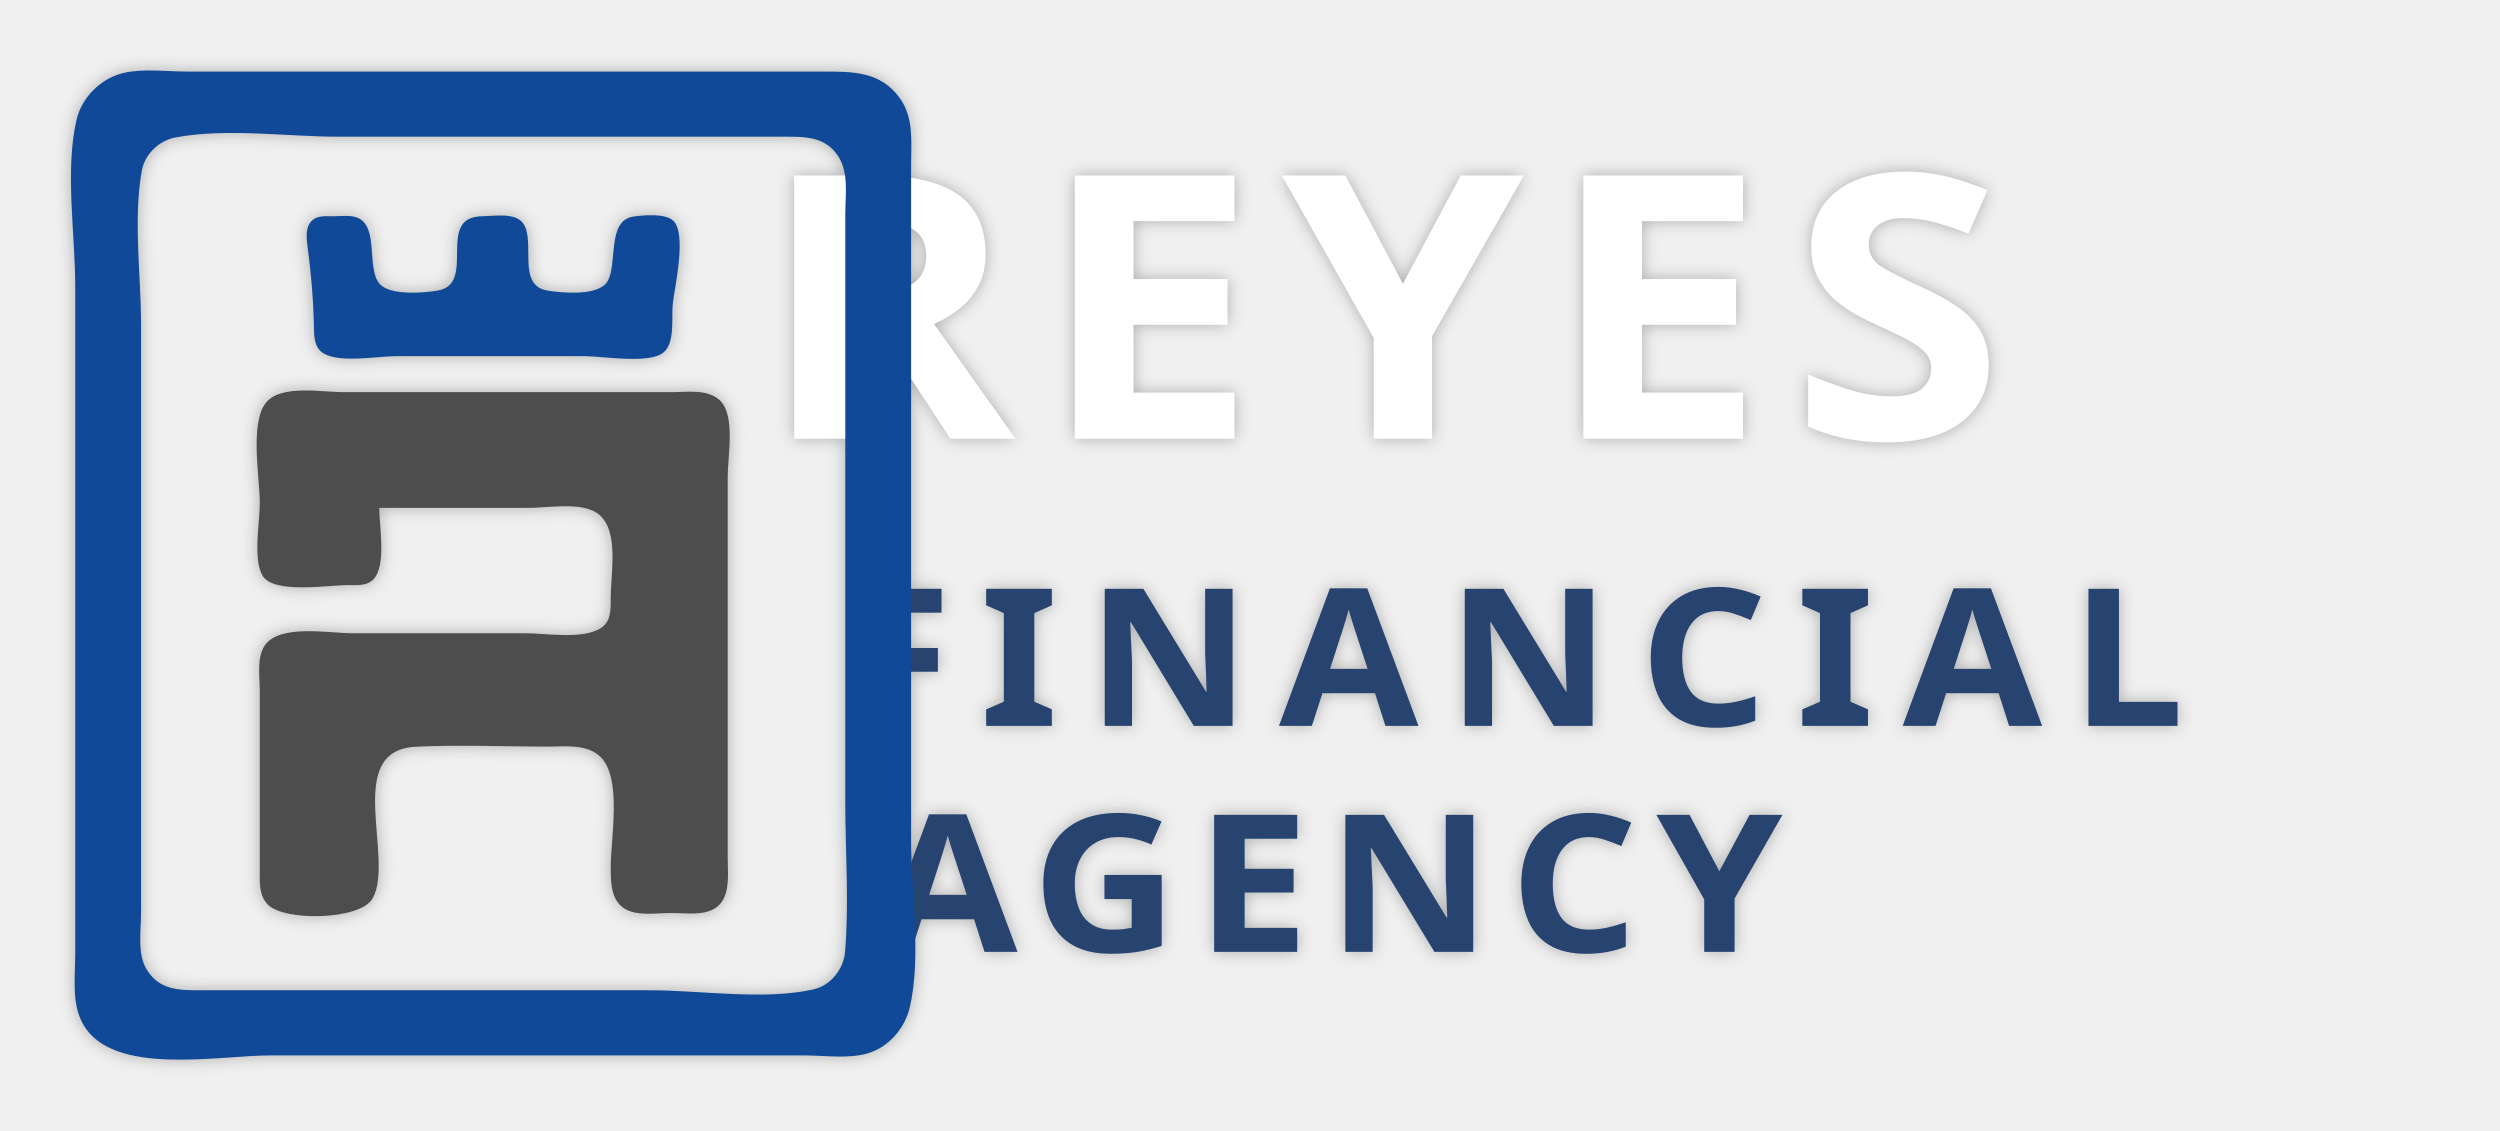
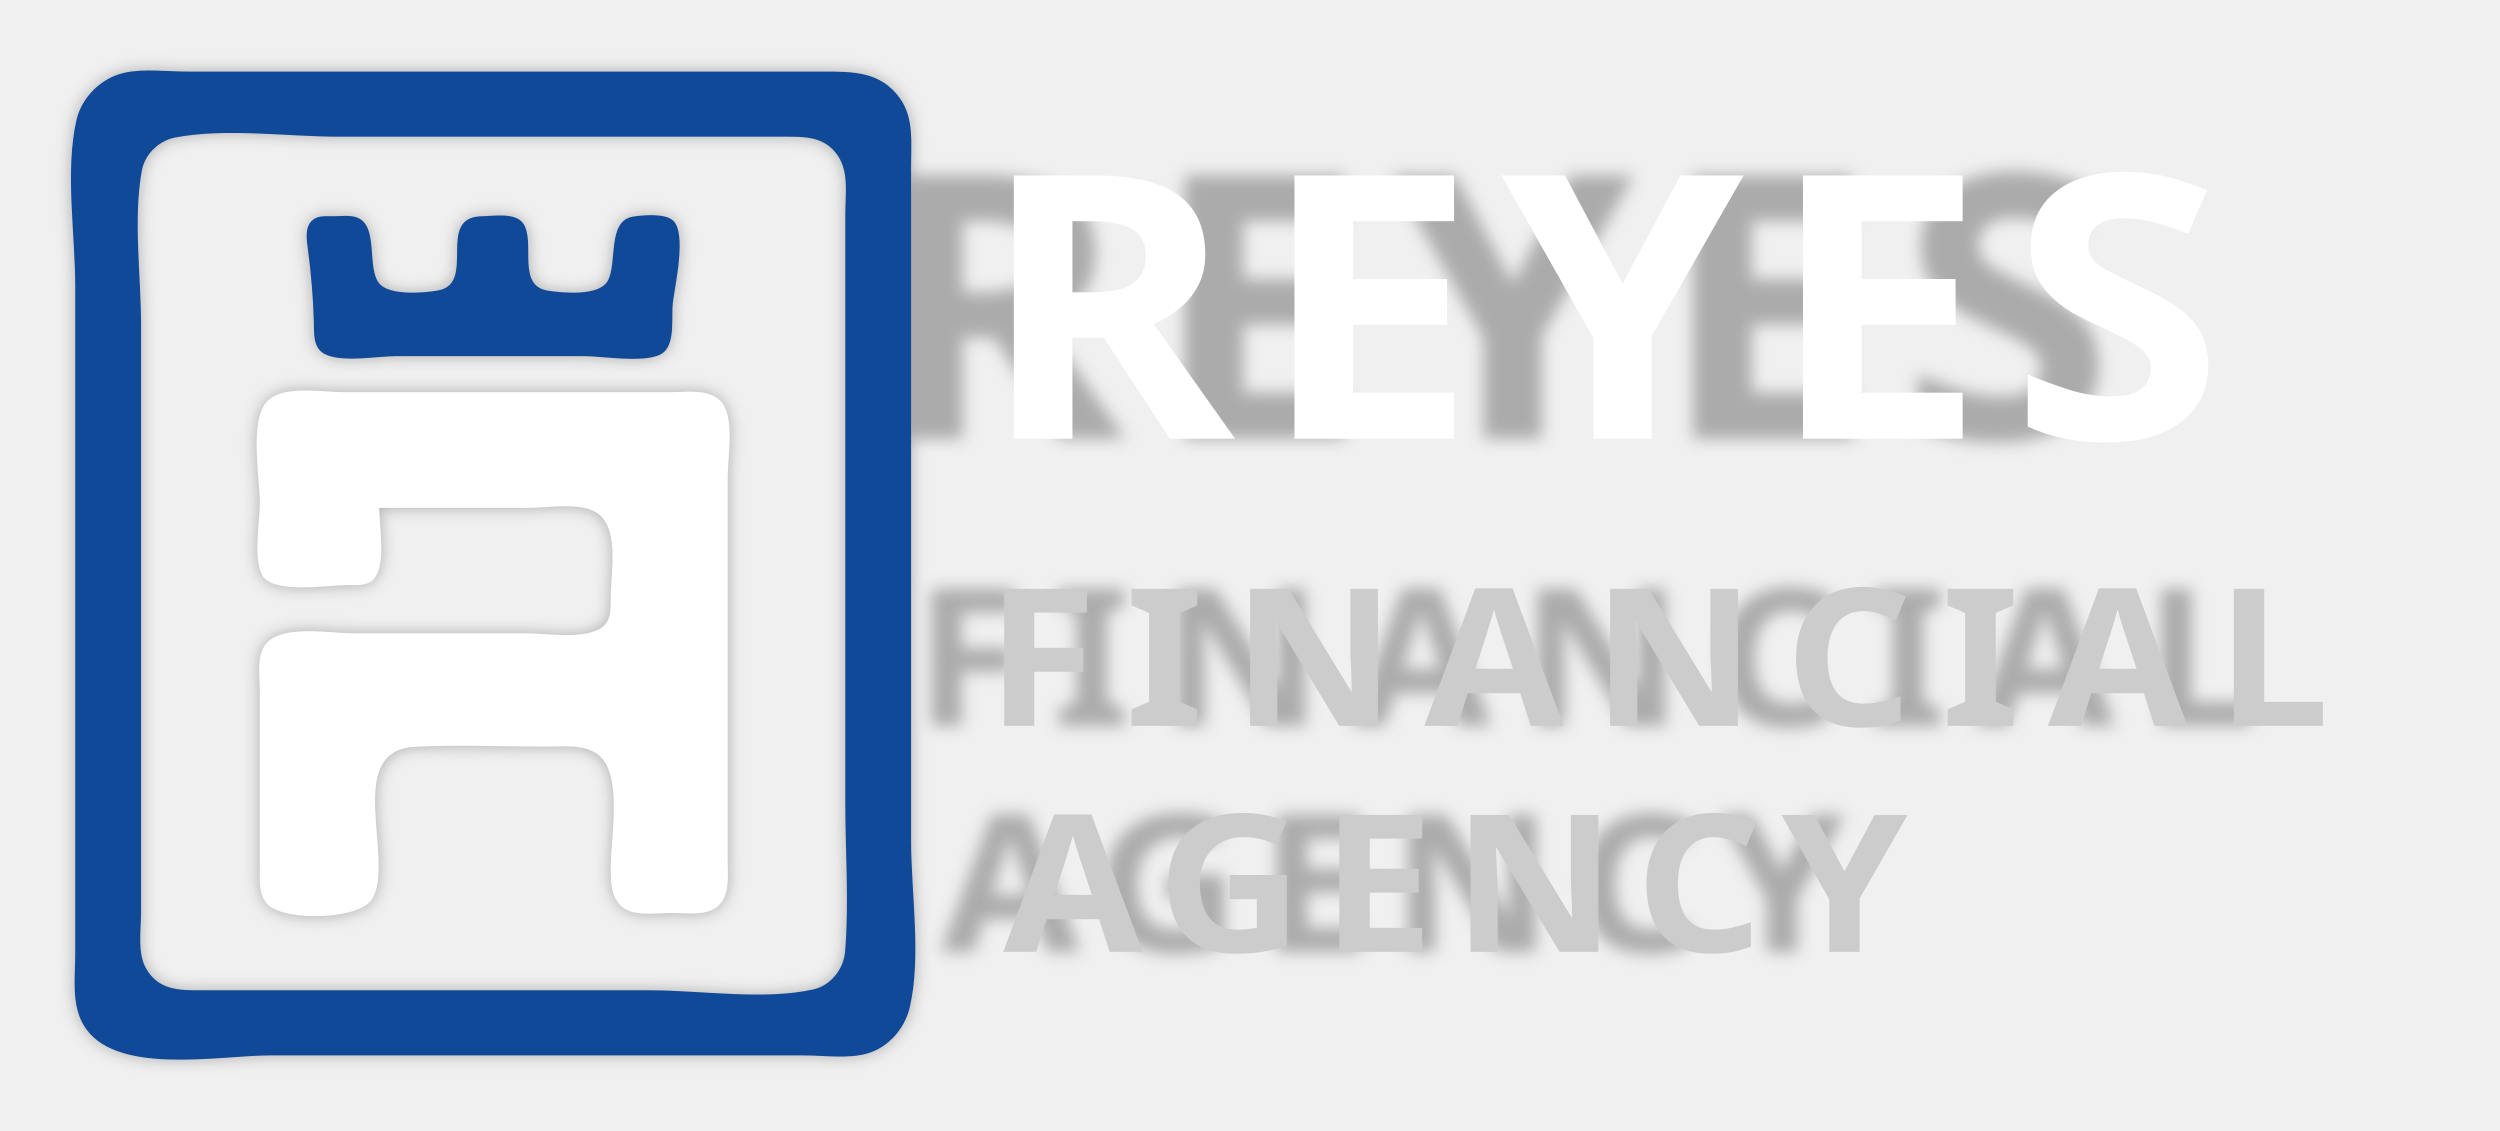
<svg xmlns="http://www.w3.org/2000/svg" width="285.75mm" height="129.175mm" viewBox="0 0 285.75 129.175" version="1.1" id="svg185" xml:space="preserve">
  <defs id="defs182">
    <clipPath clipPathUnits="userSpaceOnUse" id="clipPath1136">
      <path style="fill:none;stroke:#000000;stroke-width:0.8;stroke-linecap:round;stroke-dasharray:none;paint-order:stroke fill markers" d="m -336.734,123.885 h 110.567 v 123.915 c 0,0 -112.843,0.475 -112.347,1.335 0.497,0.86 1.78,-125.25 1.78,-125.25 z" id="path1138" />
    </clipPath>
-     <filter style="color-interpolation-filters:sRGB" id="filter1042" x="-0.008" y="-0.02" width="1.017" height="1.04">
+     <filter style="color-interpolation-filters:sRGB" id="filter1042" x="-0.008" y="-0.02" width="1.016" height="1.04">
      <feGaussianBlur stdDeviation="0.977" id="feGaussianBlur1044" />
    </filter>
  </defs>
-   <g id="layer1" transform="translate(674.6241,-343.9674)">
-     <g id="g486" transform="matrix(0.9532644,0,0,0.9532644,-359.5981,545.4376)" style="fill:#000000;filter:url(#filter1042);opacity:0.287">
-       <text xml:space="preserve" style="font-size:23.61px;font-family:'Comic Sans MS';-inkscape-font-specification:'Comic Sans MS, Normal';text-align:center;letter-spacing:3.294px;text-anchor:middle;fill:#000000;fill-opacity:0.996;stroke:none;stroke-width:0.134;stroke-linecap:round;stroke-dasharray:none;paint-order:stroke fill markers" x="-118.914" y="-127.547" id="text468" transform="scale(1.026008,0.9746513)">
-         <tspan id="tspan466" style="font-style:normal;font-variant:normal;font-weight:bold;font-stretch:normal;font-size:23.61px;font-family:'TT Rationalist Trl';-inkscape-font-specification:'TT Rationalist Trl, Bold';font-variant-ligatures:normal;font-variant-caps:normal;font-variant-numeric:normal;font-variant-east-asian:normal;fill:#000000;fill-opacity:0.996;stroke:none;stroke-width:0.134" x="-117.267" y="-127.547">FINANCIAL</tspan>
-       </text>
-       <text xml:space="preserve" style="font-size:23.61px;font-family:'Comic Sans MS';-inkscape-font-specification:'Comic Sans MS, Normal';text-align:center;letter-spacing:2.117px;text-anchor:middle;fill:#000000;fill-opacity:0.996;stroke:none;stroke-width:0.134;stroke-linecap:round;stroke-dasharray:none;paint-order:stroke fill markers" x="-143.16" y="-99.741" id="text472" transform="scale(1.026008,0.9746513)">
-         <tspan id="tspan470" style="font-style:normal;font-variant:normal;font-weight:bold;font-stretch:normal;font-size:23.61px;font-family:'TT Rationalist Trl';-inkscape-font-specification:'TT Rationalist Trl, Bold';font-variant-ligatures:normal;font-variant-caps:normal;font-variant-numeric:normal;font-variant-east-asian:normal;fill:#000000;fill-opacity:0.996;stroke:none;stroke-width:0.134" x="-142.102" y="-99.741">AGENCY</tspan>
-       </text>
-       <text xml:space="preserve" style="font-size:45.378px;font-family:'Comic Sans MS';-inkscape-font-specification:'Comic Sans MS, Normal';text-align:center;letter-spacing:2.85px;text-anchor:middle;fill:#000000;stroke:none;stroke-width:0.257;stroke-linecap:round;stroke-dasharray:none;paint-order:stroke fill markers" x="-118.552" y="-162.869" id="text476" transform="scale(1.026008,0.9746513)">
-         <tspan id="tspan474" style="font-style:normal;font-variant:normal;font-weight:bold;font-stretch:normal;font-size:45.378px;font-family:'TT Rationalist Trl';-inkscape-font-specification:'TT Rationalist Trl, Bold';font-variant-ligatures:normal;font-variant-caps:normal;font-variant-numeric:normal;font-variant-east-asian:normal;fill:#000000;stroke:none;stroke-width:0.257" x="-117.127" y="-162.869">REYES</tspan>
-       </text>
-       <g id="g484" transform="translate(349.2267,-369.4901)" style="fill:#000000">
-         <path style="fill:#000000;fill-opacity:1;stroke:none;stroke-width:0.291" d="m -641.993,184.37 c -1.261,0.763 -0.935,2.547 -0.775,3.751 0.373,2.815 0.629,5.835 0.704,8.674 0.034,1.294 -0.116,2.994 1.212,3.751 2.003,1.14 6.445,0.297 8.727,0.297 h 22.499 c 2.182,0 7.821,0.993 9.516,-0.463 1.396,-1.2 0.892,-4.267 1.087,-5.897 0.248,-2.078 1.708,-8.388 0.018,-9.905 -0.968,-0.868 -3.565,-0.65 -4.775,-0.461 -3.162,0.495 -1.854,5.638 -3.057,7.732 -1.048,1.824 -5.342,1.429 -7.171,1.145 -3.772,-0.585 -1.458,-5.765 -2.919,-8.01 -0.915,-1.406 -3.522,-0.929 -4.971,-0.909 -5.638,0.078 -0.586,8.041 -5.261,8.896 -1.726,0.315 -5.911,0.645 -7.088,-0.867 -1.504,-1.933 -0.021,-6.804 -2.585,-7.855 -0.846,-0.347 -1.994,-0.176 -2.89,-0.174 -0.729,10e-4 -1.619,-0.097 -2.271,0.297" id="path478" />
-         <path style="fill:#000000;fill-opacity:1;stroke:none;stroke-width:0.291" d="m -634.228,219.04 h 17.824 c 2.291,0 5.793,-0.642 7.888,0.381 3.254,1.589 2.048,7.352 2.047,10.317 -5.9e-4,1.517 0.102,3.089 -1.474,3.882 -2.319,1.168 -6.209,0.455 -8.753,0.455 h -20.746 c -2.758,0 -8.765,-1.145 -10.516,1.476 -0.989,1.48 -0.587,3.776 -0.587,5.463 v 12.143 9.252 c 0,1.468 -0.151,3.092 0.992,4.223 2.032,2.01 11.099,1.836 12.54,-0.78 2.671,-4.85 -3.588,-17.752 5.168,-18.176 5.233,-0.254 10.539,-0.012 15.778,-0.012 2.086,0 4.731,-0.358 6.366,1.222 2.624,2.536 1.23,9.848 1.231,13.234 8.7e-4,2.028 0.027,4.494 2.342,5.29 1.477,0.508 3.419,0.203 4.963,0.203 1.389,0 3.042,0.233 4.382,-0.189 2.844,-0.894 2.339,-4.14 2.339,-6.461 V 241.302 215.281 c 0,-2.388 0.958,-7.366 -0.943,-9.138 -1.489,-1.388 -3.906,-0.981 -5.777,-0.981 h -14.025 -25.421 c -2.501,0 -7.367,-0.923 -9.159,1.222 -2.025,2.421 -0.775,9.061 -0.775,12.078 0,2.31 -0.835,6.606 0.3,8.657 1.27,2.296 7.917,1.175 10.219,1.174 1.05,-5.8e-4 2.286,0.147 3.087,-0.67 1.612,-1.645 0.711,-6.431 0.711,-8.582" id="path480" />
-         <path style="fill:#000000;fill-opacity:1;stroke:none;stroke-width:0.291" d="m -664.832,166.879 c -2.739,0.622 -5.06,2.919 -5.689,5.629 -1.403,6.047 -0.155,13.74 -0.155,19.95 v 63.029 17.058 c 0,2.754 -0.466,5.883 0.931,8.384 3.526,6.313 16.265,3.759 22.445,3.759 h 49.088 14.902 c 2.391,0 5.285,0.432 7.597,-0.228 2.564,-0.733 4.515,-3.01 5.105,-5.554 1.403,-6.047 0.155,-13.74 0.155,-19.95 v -64.475 -16.48 c 0,-2.751 0.358,-5.724 -1.355,-8.095 -2.311,-3.197 -5.591,-3.181 -9.164,-3.181 h -13.441 -47.627 -15.194 c -2.421,0 -5.23,-0.385 -7.597,0.153 m 6.136,7.752 c 6.077,-1.161 13.382,-0.098 19.577,-0.098 h 40.615 12.856 c 2.532,0 4.883,-0.025 6.437,2.317 1.315,1.983 0.868,4.677 0.868,6.935 v 14.456 56.09 c 0,5.913 0.464,12.034 -0.027,17.926 -0.171,2.051 -1.686,4.038 -3.771,4.512 -5.909,1.343 -13.506,0.114 -19.577,0.114 h -41.199 -12.564 c -2.694,0 -5.171,0.035 -6.694,-2.602 -1.076,-1.863 -0.611,-4.584 -0.611,-6.65 V 252.596 197.084 c 0,-5.896 -0.962,-12.706 0.096,-18.504 0.354,-1.939 2.041,-3.576 3.995,-3.949" id="path482" />
-       </g>
-     </g>
-     <g id="g464" transform="matrix(0.9532644,0,0,0.9532644,-359.5981,545.4376)">
-       <text xml:space="preserve" style="font-size:23.61px;font-family:'Comic Sans MS';-inkscape-font-specification:'Comic Sans MS, Normal';text-align:center;letter-spacing:3.294px;text-anchor:middle;fill:#274471;fill-opacity:0.996;stroke:none;stroke-width:0.134;stroke-linecap:round;stroke-dasharray:none;paint-order:stroke fill markers" x="-118.914" y="-127.547" id="text446" transform="scale(1.026008,0.9746513)">
-         <tspan id="tspan444" style="font-style:normal;font-variant:normal;font-weight:bold;font-stretch:normal;font-size:23.61px;font-family:'TT Rationalist Trl';-inkscape-font-specification:'TT Rationalist Trl, Bold';font-variant-ligatures:normal;font-variant-caps:normal;font-variant-numeric:normal;font-variant-east-asian:normal;fill:#274471;fill-opacity:0.996;stroke:none;stroke-width:0.134" x="-117.267" y="-127.547">FINANCIAL</tspan>
-       </text>
-       <text xml:space="preserve" style="font-size:23.61px;font-family:'Comic Sans MS';-inkscape-font-specification:'Comic Sans MS, Normal';text-align:center;letter-spacing:2.117px;text-anchor:middle;fill:#274471;fill-opacity:0.996;stroke:none;stroke-width:0.134;stroke-linecap:round;stroke-dasharray:none;paint-order:stroke fill markers" x="-143.16" y="-99.741" id="text450" transform="scale(1.026008,0.9746513)">
-         <tspan id="tspan448" style="font-style:normal;font-variant:normal;font-weight:bold;font-stretch:normal;font-size:23.61px;font-family:'TT Rationalist Trl';-inkscape-font-specification:'TT Rationalist Trl, Bold';font-variant-ligatures:normal;font-variant-caps:normal;font-variant-numeric:normal;font-variant-east-asian:normal;fill:#274471;fill-opacity:0.996;stroke:none;stroke-width:0.134" x="-142.102" y="-99.741">AGENCY</tspan>
-       </text>
-       <text xml:space="preserve" style="font-size:45.378px;font-family:'Comic Sans MS';-inkscape-font-specification:'Comic Sans MS, Normal';text-align:center;letter-spacing:2.85px;text-anchor:middle;fill:#ffffff;stroke:none;stroke-width:0.257;stroke-linecap:round;stroke-dasharray:none;paint-order:stroke fill markers" x="-118.552" y="-162.869" id="text454" transform="scale(1.026008,0.9746513)">
-         <tspan id="tspan452" style="font-style:normal;font-variant:normal;font-weight:bold;font-stretch:normal;font-size:45.378px;font-family:'TT Rationalist Trl';-inkscape-font-specification:'TT Rationalist Trl, Bold';font-variant-ligatures:normal;font-variant-caps:normal;font-variant-numeric:normal;font-variant-east-asian:normal;fill:#ffffff;stroke:none;stroke-width:0.257" x="-117.127" y="-162.869">REYES</tspan>
-       </text>
-       <g id="g462" transform="translate(349.2267,-369.4901)">
-         <path style="fill:#104998;fill-opacity:1;stroke:none;stroke-width:0.291" d="m -641.993,184.37 c -1.261,0.763 -0.935,2.547 -0.775,3.751 0.373,2.815 0.629,5.835 0.704,8.674 0.034,1.294 -0.116,2.994 1.212,3.751 2.003,1.14 6.445,0.297 8.727,0.297 h 22.499 c 2.182,0 7.821,0.993 9.516,-0.463 1.396,-1.2 0.892,-4.267 1.087,-5.897 0.248,-2.078 1.708,-8.388 0.018,-9.905 -0.968,-0.868 -3.565,-0.65 -4.775,-0.461 -3.162,0.495 -1.854,5.638 -3.057,7.732 -1.048,1.824 -5.342,1.429 -7.171,1.145 -3.772,-0.585 -1.458,-5.765 -2.919,-8.01 -0.915,-1.406 -3.522,-0.929 -4.971,-0.909 -5.638,0.078 -0.586,8.041 -5.261,8.896 -1.726,0.315 -5.911,0.645 -7.088,-0.867 -1.504,-1.933 -0.021,-6.804 -2.585,-7.855 -0.846,-0.347 -1.994,-0.176 -2.89,-0.174 -0.729,10e-4 -1.619,-0.097 -2.271,0.297" id="path456" />
-         <path style="fill:#4d4d4d;fill-opacity:1;stroke:none;stroke-width:0.291" d="m -634.228,219.04 h 17.824 c 2.291,0 5.793,-0.642 7.888,0.381 3.254,1.589 2.048,7.352 2.047,10.317 -5.9e-4,1.517 0.102,3.089 -1.474,3.882 -2.319,1.168 -6.209,0.455 -8.753,0.455 h -20.746 c -2.758,0 -8.765,-1.145 -10.516,1.476 -0.989,1.48 -0.587,3.776 -0.587,5.463 v 12.143 9.252 c 0,1.468 -0.151,3.092 0.992,4.223 2.032,2.01 11.099,1.836 12.54,-0.78 2.671,-4.85 -3.588,-17.752 5.168,-18.176 5.233,-0.254 10.539,-0.012 15.778,-0.012 2.086,0 4.731,-0.358 6.366,1.222 2.624,2.536 1.23,9.848 1.231,13.234 8.7e-4,2.028 0.027,4.494 2.342,5.29 1.477,0.508 3.419,0.203 4.963,0.203 1.389,0 3.042,0.233 4.382,-0.189 2.844,-0.894 2.339,-4.14 2.339,-6.461 V 241.302 215.281 c 0,-2.388 0.958,-7.366 -0.943,-9.138 -1.489,-1.388 -3.906,-0.981 -5.777,-0.981 h -14.025 -25.421 c -2.501,0 -7.367,-0.923 -9.159,1.222 -2.025,2.421 -0.775,9.061 -0.775,12.078 0,2.31 -0.835,6.606 0.3,8.657 1.27,2.296 7.917,1.175 10.219,1.174 1.05,-5.8e-4 2.286,0.147 3.087,-0.67 1.612,-1.645 0.711,-6.431 0.711,-8.582" id="path458" />
-         <path style="fill:#104998;fill-opacity:1;stroke:none;stroke-width:0.291" d="m -664.832,166.879 c -2.739,0.622 -5.06,2.919 -5.689,5.629 -1.403,6.047 -0.155,13.74 -0.155,19.95 v 63.029 17.058 c 0,2.754 -0.466,5.883 0.931,8.384 3.526,6.313 16.265,3.759 22.445,3.759 h 49.088 14.902 c 2.391,0 5.285,0.432 7.597,-0.228 2.564,-0.733 4.515,-3.01 5.105,-5.554 1.403,-6.047 0.155,-13.74 0.155,-19.95 v -64.475 -16.48 c 0,-2.751 0.358,-5.724 -1.355,-8.095 -2.311,-3.197 -5.591,-3.181 -9.164,-3.181 h -13.441 -47.627 -15.194 c -2.421,0 -5.23,-0.385 -7.597,0.153 m 6.136,7.752 c 6.077,-1.161 13.382,-0.098 19.577,-0.098 h 40.615 12.856 c 2.532,0 4.883,-0.025 6.437,2.317 1.315,1.983 0.868,4.677 0.868,6.935 v 14.456 56.09 c 0,5.913 0.464,12.034 -0.027,17.926 -0.171,2.051 -1.686,4.038 -3.771,4.512 -5.909,1.343 -13.506,0.114 -19.577,0.114 h -41.199 -12.564 c -2.694,0 -5.171,0.035 -6.694,-2.602 -1.076,-1.863 -0.611,-4.584 -0.611,-6.65 V 252.596 197.084 c 0,-5.896 -0.962,-12.706 0.096,-18.504 0.354,-1.939 2.041,-3.576 3.995,-3.949" id="path460" />
-       </g>
+   <g id="g486" transform="matrix(0.9532644,0,0,0.9532644,315.0261,201.4703)" style="opacity:0.287;fill:#000000;filter:url(#filter1042)">
+     <text xml:space="preserve" style="font-size:23.61px;font-family:'Comic Sans MS';-inkscape-font-specification:'Comic Sans MS, Normal';text-align:center;letter-spacing:3.294px;text-anchor:middle;fill:#000000;fill-opacity:0.996;stroke:none;stroke-width:0.134;stroke-linecap:round;stroke-dasharray:none;paint-order:stroke fill markers" x="-118.914" y="-127.547" id="text468" transform="scale(1.026008,0.9746513)">
+       <tspan id="tspan466" style="font-style:normal;font-variant:normal;font-weight:bold;font-stretch:normal;font-size:23.61px;font-family:'TT Rationalist Trl';-inkscape-font-specification:'TT Rationalist Trl, Bold';font-variant-ligatures:normal;font-variant-caps:normal;font-variant-numeric:normal;font-variant-east-asian:normal;fill:#000000;fill-opacity:0.996;stroke:none;stroke-width:0.134" x="-117.267" y="-127.547">FINANCIAL</tspan>
+     </text>
+     <text xml:space="preserve" style="font-size:23.61px;font-family:'Comic Sans MS';-inkscape-font-specification:'Comic Sans MS, Normal';text-align:center;letter-spacing:2.117px;text-anchor:middle;fill:#000000;fill-opacity:0.996;stroke:none;stroke-width:0.134;stroke-linecap:round;stroke-dasharray:none;paint-order:stroke fill markers" x="-143.16" y="-99.741" id="text472" transform="scale(1.026008,0.9746513)">
+       <tspan id="tspan470" style="font-style:normal;font-variant:normal;font-weight:bold;font-stretch:normal;font-size:23.61px;font-family:'TT Rationalist Trl';-inkscape-font-specification:'TT Rationalist Trl, Bold';font-variant-ligatures:normal;font-variant-caps:normal;font-variant-numeric:normal;font-variant-east-asian:normal;fill:#000000;fill-opacity:0.996;stroke:none;stroke-width:0.134" x="-142.102" y="-99.741">AGENCY</tspan>
+     </text>
+     <text xml:space="preserve" style="font-size:45.378px;font-family:'Comic Sans MS';-inkscape-font-specification:'Comic Sans MS, Normal';text-align:center;letter-spacing:2.85px;text-anchor:middle;fill:#000000;stroke:none;stroke-width:0.257;stroke-linecap:round;stroke-dasharray:none;paint-order:stroke fill markers" x="-118.552" y="-162.869" id="text476" transform="scale(1.026008,0.9746513)">
+       <tspan id="tspan474" style="font-style:normal;font-variant:normal;font-weight:bold;font-stretch:normal;font-size:45.378px;font-family:'TT Rationalist Trl';-inkscape-font-specification:'TT Rationalist Trl, Bold';font-variant-ligatures:normal;font-variant-caps:normal;font-variant-numeric:normal;font-variant-east-asian:normal;fill:#000000;stroke:none;stroke-width:0.257" x="-117.127" y="-162.869">REYES</tspan>
+     </text>
+     <g id="g484" transform="translate(349.2267,-369.4901)" style="fill:#000000">
+       <path style="fill:#000000;fill-opacity:1;stroke:none;stroke-width:0.291" d="m -641.993,184.37 c -1.261,0.763 -0.935,2.547 -0.775,3.751 0.373,2.815 0.629,5.835 0.704,8.674 0.034,1.294 -0.116,2.994 1.212,3.751 2.003,1.14 6.445,0.297 8.727,0.297 h 22.499 c 2.182,0 7.821,0.993 9.516,-0.463 1.396,-1.2 0.892,-4.267 1.087,-5.897 0.248,-2.078 1.708,-8.388 0.018,-9.905 -0.968,-0.868 -3.565,-0.65 -4.775,-0.461 -3.162,0.495 -1.854,5.638 -3.057,7.732 -1.048,1.824 -5.342,1.429 -7.171,1.145 -3.772,-0.585 -1.458,-5.765 -2.919,-8.01 -0.915,-1.406 -3.522,-0.929 -4.971,-0.909 -5.638,0.078 -0.586,8.041 -5.261,8.896 -1.726,0.315 -5.911,0.645 -7.088,-0.867 -1.504,-1.933 -0.021,-6.804 -2.585,-7.855 -0.846,-0.347 -1.994,-0.176 -2.89,-0.174 -0.729,10e-4 -1.619,-0.097 -2.271,0.297" id="path478" />
+       <path style="fill:#000000;fill-opacity:1;stroke:none;stroke-width:0.291" d="m -634.228,219.04 h 17.824 c 2.291,0 5.793,-0.642 7.888,0.381 3.254,1.589 2.048,7.352 2.047,10.317 -5.9e-4,1.517 0.102,3.089 -1.474,3.882 -2.319,1.168 -6.209,0.455 -8.753,0.455 h -20.746 c -2.758,0 -8.765,-1.145 -10.516,1.476 -0.989,1.48 -0.587,3.776 -0.587,5.463 v 12.143 9.252 c 0,1.468 -0.151,3.092 0.992,4.223 2.032,2.01 11.099,1.836 12.54,-0.78 2.671,-4.85 -3.588,-17.752 5.168,-18.176 5.233,-0.254 10.539,-0.012 15.778,-0.012 2.086,0 4.731,-0.358 6.366,1.222 2.624,2.536 1.23,9.848 1.231,13.234 8.7e-4,2.028 0.027,4.494 2.342,5.29 1.477,0.508 3.419,0.203 4.963,0.203 1.389,0 3.042,0.233 4.382,-0.189 2.844,-0.894 2.339,-4.14 2.339,-6.461 V 241.302 215.281 c 0,-2.388 0.958,-7.366 -0.943,-9.138 -1.489,-1.388 -3.906,-0.981 -5.777,-0.981 h -14.025 -25.421 c -2.501,0 -7.367,-0.923 -9.159,1.222 -2.025,2.421 -0.775,9.061 -0.775,12.078 0,2.31 -0.835,6.606 0.3,8.657 1.27,2.296 7.917,1.175 10.219,1.174 1.05,-5.8e-4 2.286,0.147 3.087,-0.67 1.612,-1.645 0.711,-6.431 0.711,-8.582" id="path480" />
+       <path style="fill:#000000;fill-opacity:1;stroke:none;stroke-width:0.291" d="m -664.832,166.879 c -2.739,0.622 -5.06,2.919 -5.689,5.629 -1.403,6.047 -0.155,13.74 -0.155,19.95 v 63.029 17.058 c 0,2.754 -0.466,5.883 0.931,8.384 3.526,6.313 16.265,3.759 22.445,3.759 h 49.088 14.902 c 2.391,0 5.285,0.432 7.597,-0.228 2.564,-0.733 4.515,-3.01 5.105,-5.554 1.403,-6.047 0.155,-13.74 0.155,-19.95 v -64.475 -16.48 c 0,-2.751 0.358,-5.724 -1.355,-8.095 -2.311,-3.197 -5.591,-3.181 -9.164,-3.181 h -13.441 -47.627 -15.194 c -2.421,0 -5.23,-0.385 -7.597,0.153 m 6.136,7.752 c 6.077,-1.161 13.382,-0.098 19.577,-0.098 h 40.615 12.856 c 2.532,0 4.883,-0.025 6.437,2.317 1.315,1.983 0.868,4.677 0.868,6.935 v 14.456 56.09 c 0,5.913 0.464,12.034 -0.027,17.926 -0.171,2.051 -1.686,4.038 -3.771,4.512 -5.909,1.343 -13.506,0.114 -19.577,0.114 h -41.199 -12.564 c -2.694,0 -5.171,0.035 -6.694,-2.602 -1.076,-1.863 -0.611,-4.584 -0.611,-6.65 V 252.596 197.084 c 0,-5.896 -0.962,-12.706 0.096,-18.504 0.354,-1.939 2.041,-3.576 3.995,-3.949" id="path482" />
    </g>
  </g>
+   <text xml:space="preserve" style="font-size:22.507px;font-family:'Comic Sans MS';-inkscape-font-specification:'Comic Sans MS, Normal';text-align:center;letter-spacing:3.14px;text-anchor:middle;fill:#cccccc;fill-opacity:0.996;stroke:none;stroke-width:0.128;stroke-linecap:round;stroke-dasharray:none;paint-order:stroke fill markers" x="193.684" y="85.124" id="text446" transform="scale(1.026008,0.9746513)">
+     <tspan id="tspan444" style="font-style:normal;font-variant:normal;font-weight:bold;font-stretch:normal;font-size:22.507px;font-family:'TT Rationalist Trl';-inkscape-font-specification:'TT Rationalist Trl, Bold';font-variant-ligatures:normal;font-variant-caps:normal;font-variant-numeric:normal;font-variant-east-asian:normal;fill:#cccccc;fill-opacity:0.996;stroke:none;stroke-width:0.128" x="195.254" y="85.124">FINANCIAL</tspan>
+   </text>
+   <text xml:space="preserve" style="font-size:22.507px;font-family:'Comic Sans MS';-inkscape-font-specification:'Comic Sans MS, Normal';text-align:center;letter-spacing:2.018px;text-anchor:middle;fill:#cccccc;fill-opacity:0.996;stroke:none;stroke-width:0.128;stroke-linecap:round;stroke-dasharray:none;paint-order:stroke fill markers" x="170.571" y="111.631" id="text450" transform="scale(1.026008,0.9746513)">
+     <tspan id="tspan448" style="font-style:normal;font-variant:normal;font-weight:bold;font-stretch:normal;font-size:22.507px;font-family:'TT Rationalist Trl';-inkscape-font-specification:'TT Rationalist Trl, Bold';font-variant-ligatures:normal;font-variant-caps:normal;font-variant-numeric:normal;font-variant-east-asian:normal;fill:#cccccc;fill-opacity:0.996;stroke:none;stroke-width:0.128" x="171.58" y="111.631">AGENCY</tspan>
+   </text>
+   <text xml:space="preserve" style="font-size:43.257px;font-family:'Comic Sans MS';-inkscape-font-specification:'Comic Sans MS, Normal';text-align:center;letter-spacing:2.717px;text-anchor:middle;fill:#ffffff;stroke:none;stroke-width:0.245;stroke-linecap:round;stroke-dasharray:none;paint-order:stroke fill markers" x="194.029" y="51.453" id="text454" transform="scale(1.026008,0.9746513)">
+     <tspan id="tspan452" style="font-style:normal;font-variant:normal;font-weight:bold;font-stretch:normal;font-size:43.257px;font-family:'TT Rationalist Trl';-inkscape-font-specification:'TT Rationalist Trl, Bold';font-variant-ligatures:normal;font-variant-caps:normal;font-variant-numeric:normal;font-variant-east-asian:normal;fill:#ffffff;stroke:none;stroke-width:0.245" x="195.388" y="51.453">REYES</tspan>
+   </text>
+   <path style="fill:#104998;fill-opacity:1;stroke:none;stroke-width:0.277" d="m 35.942,25.002 c -1.202,0.727 -0.891,2.428 -0.739,3.575 0.356,2.683 0.6,5.563 0.671,8.268 0.033,1.234 -0.111,2.854 1.155,3.575 1.909,1.087 6.144,0.283 8.319,0.283 h 21.447 c 2.08,0 7.455,0.947 9.071,-0.442 1.33,-1.144 0.851,-4.068 1.036,-5.622 0.236,-1.981 1.628,-7.996 0.017,-9.442 -0.923,-0.828 -3.398,-0.62 -4.552,-0.439 -3.014,0.472 -1.767,5.374 -2.914,7.371 -0.999,1.739 -5.092,1.362 -6.836,1.092 -3.596,-0.557 -1.39,-5.496 -2.782,-7.636 -0.872,-1.34 -3.357,-0.886 -4.738,-0.867 -5.374,0.074 -0.559,7.665 -5.015,8.48 -1.645,0.301 -5.635,0.615 -6.757,-0.827 -1.434,-1.842 -0.02,-6.486 -2.464,-7.488 -0.807,-0.331 -1.9,-0.168 -2.755,-0.166 -0.695,9.53e-4 -1.543,-0.093 -2.165,0.283" id="path456" />
+   <path style="fill:#ffffff;fill-opacity:1;stroke:none;stroke-width:0.277" d="m 43.345,58.051 h 16.991 c 2.183,0 5.522,-0.612 7.519,0.363 3.102,1.515 1.952,7.009 1.951,9.834 -5.62e-4,1.446 0.097,2.944 -1.405,3.701 -2.211,1.114 -5.919,0.434 -8.344,0.434 H 40.281 c -2.629,0 -8.355,-1.092 -10.025,1.407 -0.943,1.411 -0.56,3.6 -0.56,5.208 v 11.576 8.82 c 0,1.4 -0.144,2.947 0.945,4.026 1.937,1.916 10.581,1.75 11.954,-0.744 2.546,-4.624 -3.421,-16.922 4.927,-17.327 4.988,-0.242 10.046,-0.011 15.041,-0.011 1.989,0 4.51,-0.341 6.068,1.165 2.502,2.418 1.173,9.388 1.174,12.615 8.29e-4,1.933 0.026,4.284 2.232,5.043 1.408,0.484 3.259,0.194 4.731,0.194 1.324,0 2.9,0.222 4.177,-0.18 2.711,-0.852 2.229,-3.946 2.229,-6.159 V 79.273 54.468 c 0,-2.277 0.914,-7.022 -0.899,-8.711 -1.419,-1.323 -3.724,-0.935 -5.507,-0.935 H 63.399 39.166 c -2.384,0 -7.022,-0.879 -8.731,1.164 -1.93,2.308 -0.739,8.637 -0.739,11.514 0,2.202 -0.796,6.297 0.286,8.252 1.211,2.188 7.547,1.12 9.741,1.119 1,-5.53e-4 2.18,0.141 2.943,-0.639 1.537,-1.569 0.678,-6.13 0.678,-8.181" id="path458" />
+   <path style="fill:#104998;fill-opacity:1;stroke:none;stroke-width:0.277" d="M 14.171,8.328 C 11.56,8.921 9.347,11.111 8.747,13.695 7.41,19.459 8.6,26.792 8.6,32.712 v 60.084 16.261 c 0,2.626 -0.445,5.608 0.887,7.992 3.361,6.018 15.504,3.583 21.396,3.583 h 46.794 14.205 c 2.279,0 5.038,0.412 7.242,-0.217 2.444,-0.698 4.304,-2.869 4.866,-5.295 1.337,-5.764 0.147,-13.098 0.147,-19.017 V 34.641 18.931 c 0,-2.623 0.341,-5.457 -1.292,-7.717 C 100.644,8.166 97.517,8.182 94.111,8.182 H 81.298 35.897 21.413 c -2.308,0 -4.985,-0.367 -7.242,0.146 m 5.849,7.389 c 5.793,-1.107 12.756,-0.094 18.662,-0.094 h 38.717 12.256 c 2.414,0 4.655,-0.024 6.136,2.209 1.254,1.89 0.827,4.458 0.827,6.611 V 38.224 91.693 c 0,5.637 0.442,11.471 -0.026,17.088 -0.163,1.955 -1.607,3.849 -3.595,4.301 -5.633,1.28 -12.875,0.109 -18.662,0.109 H 35.061 23.084 c -2.568,0 -4.929,0.034 -6.381,-2.481 -1.026,-1.776 -0.582,-4.37 -0.582,-6.339 V 90.039 37.122 c 0,-5.621 -0.917,-12.112 0.092,-17.639 0.338,-1.849 1.946,-3.409 3.808,-3.765" id="path460" />
</svg>
